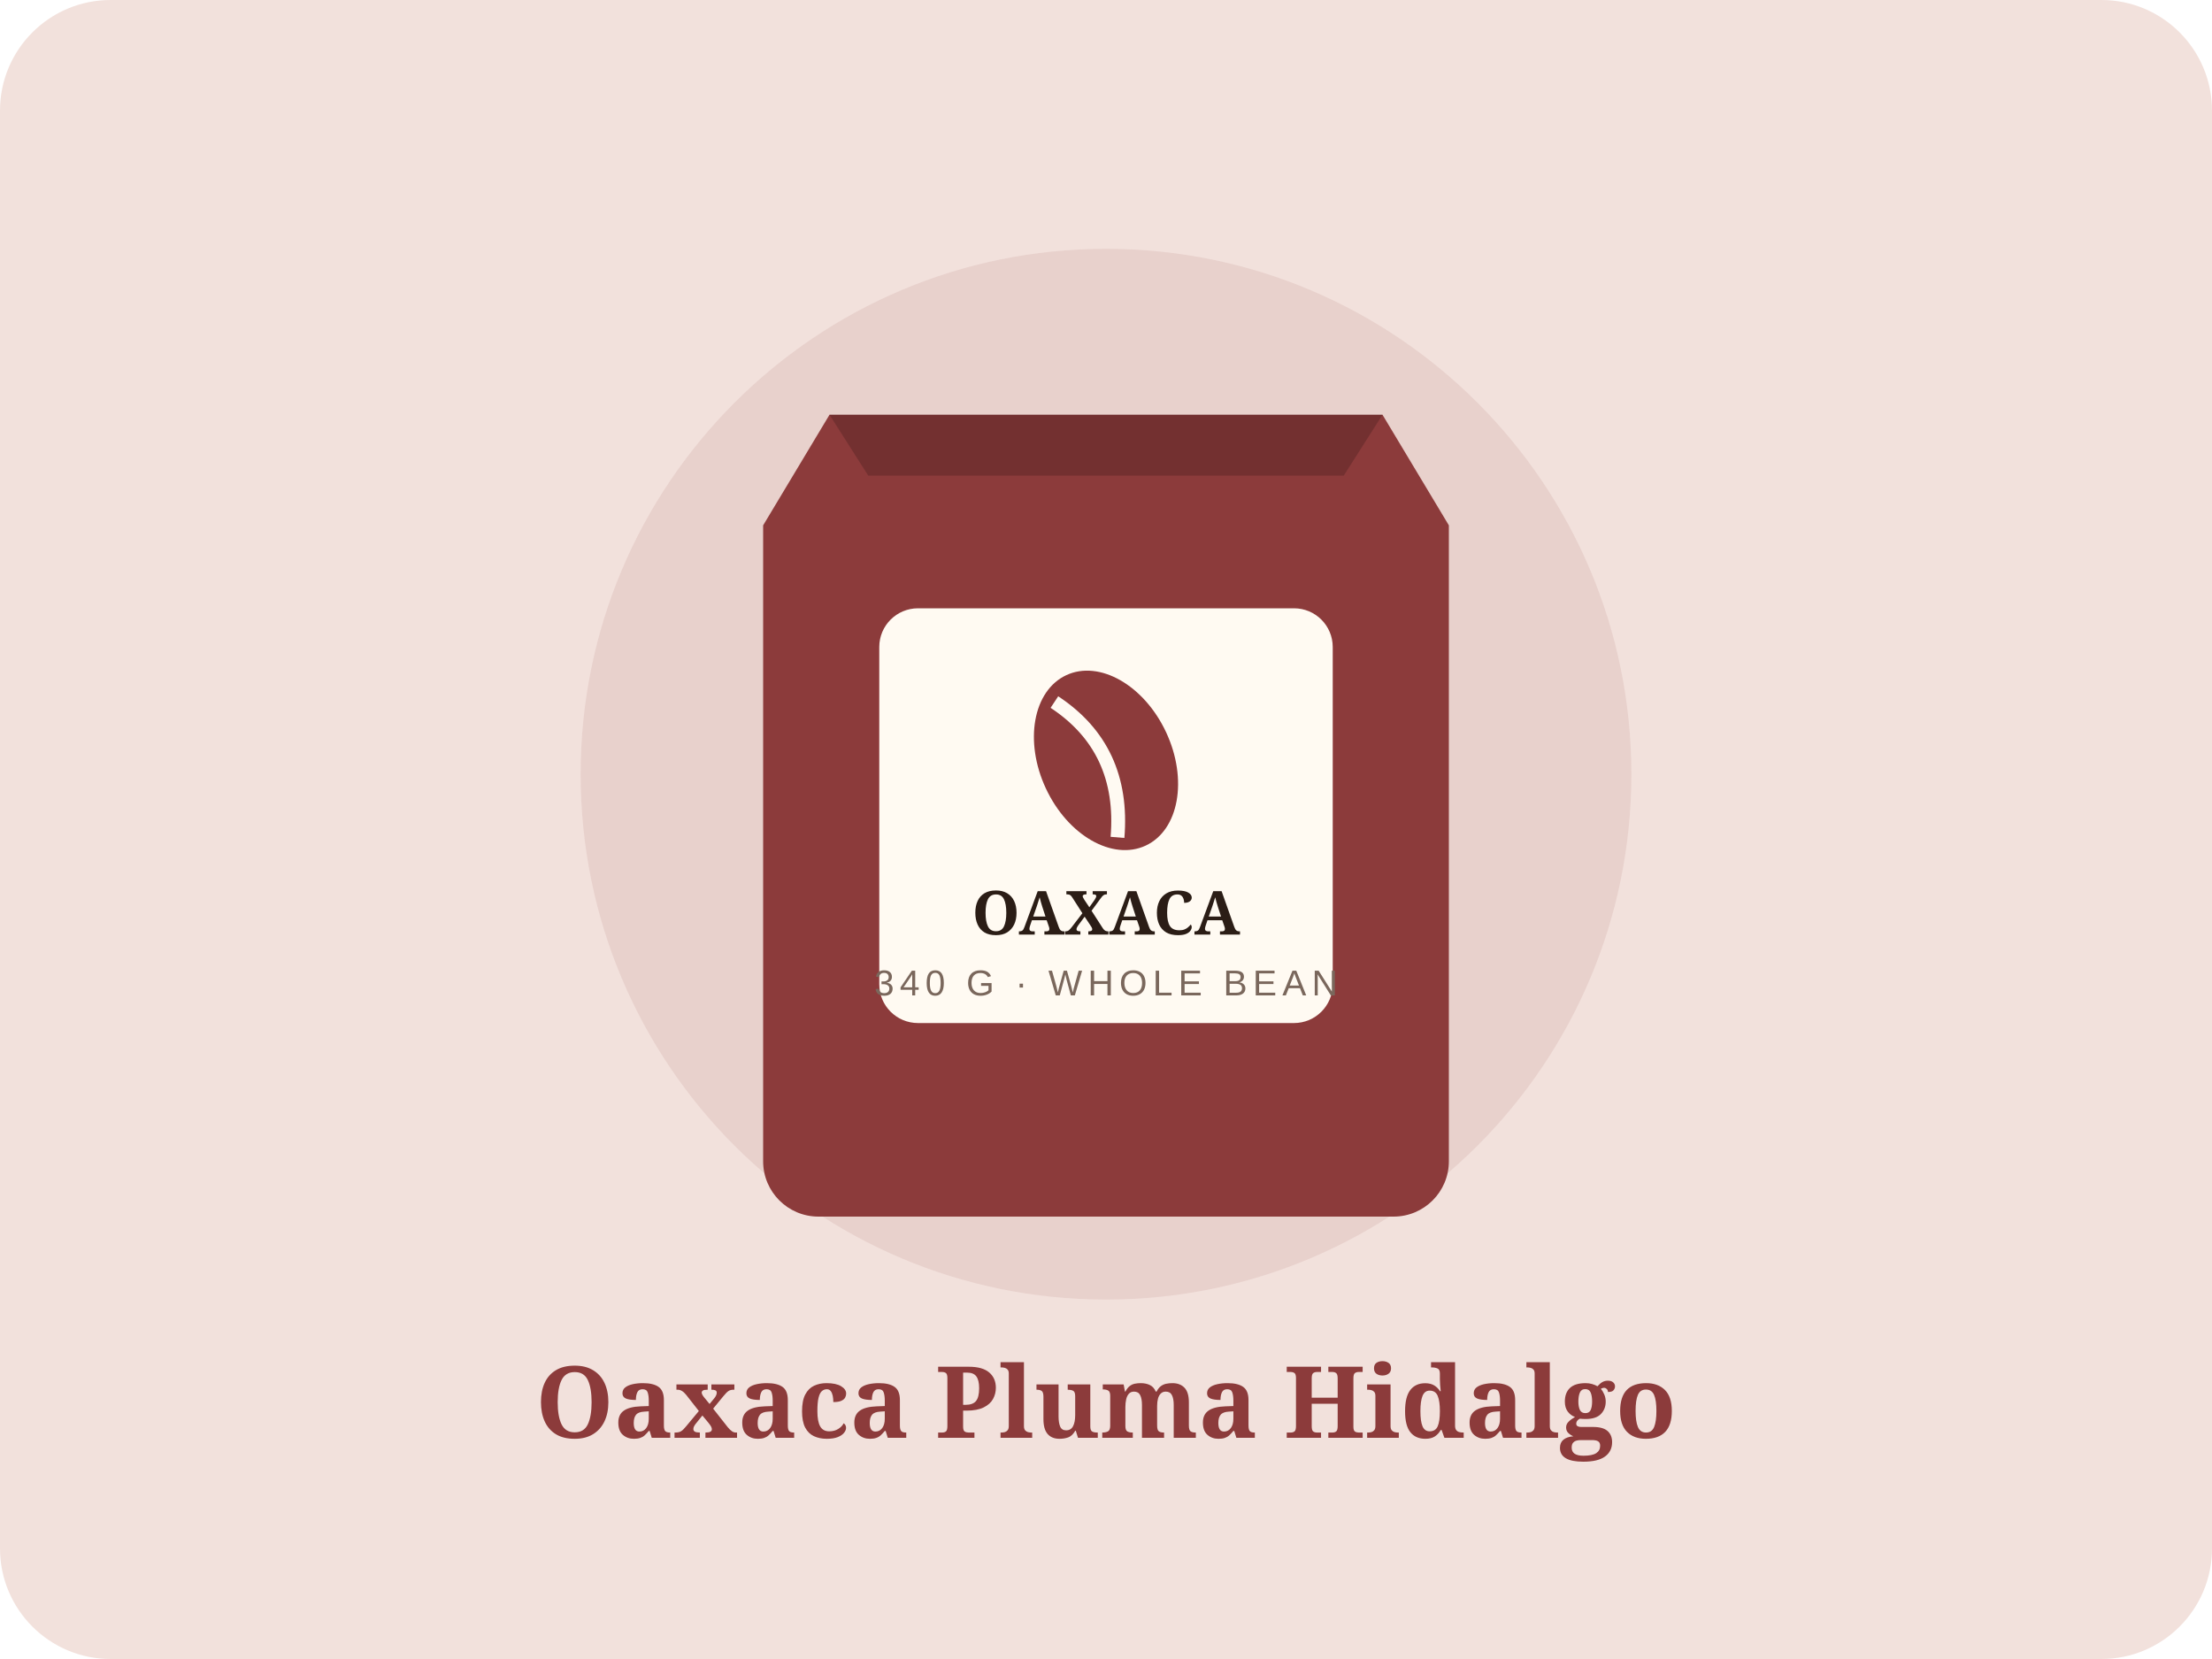
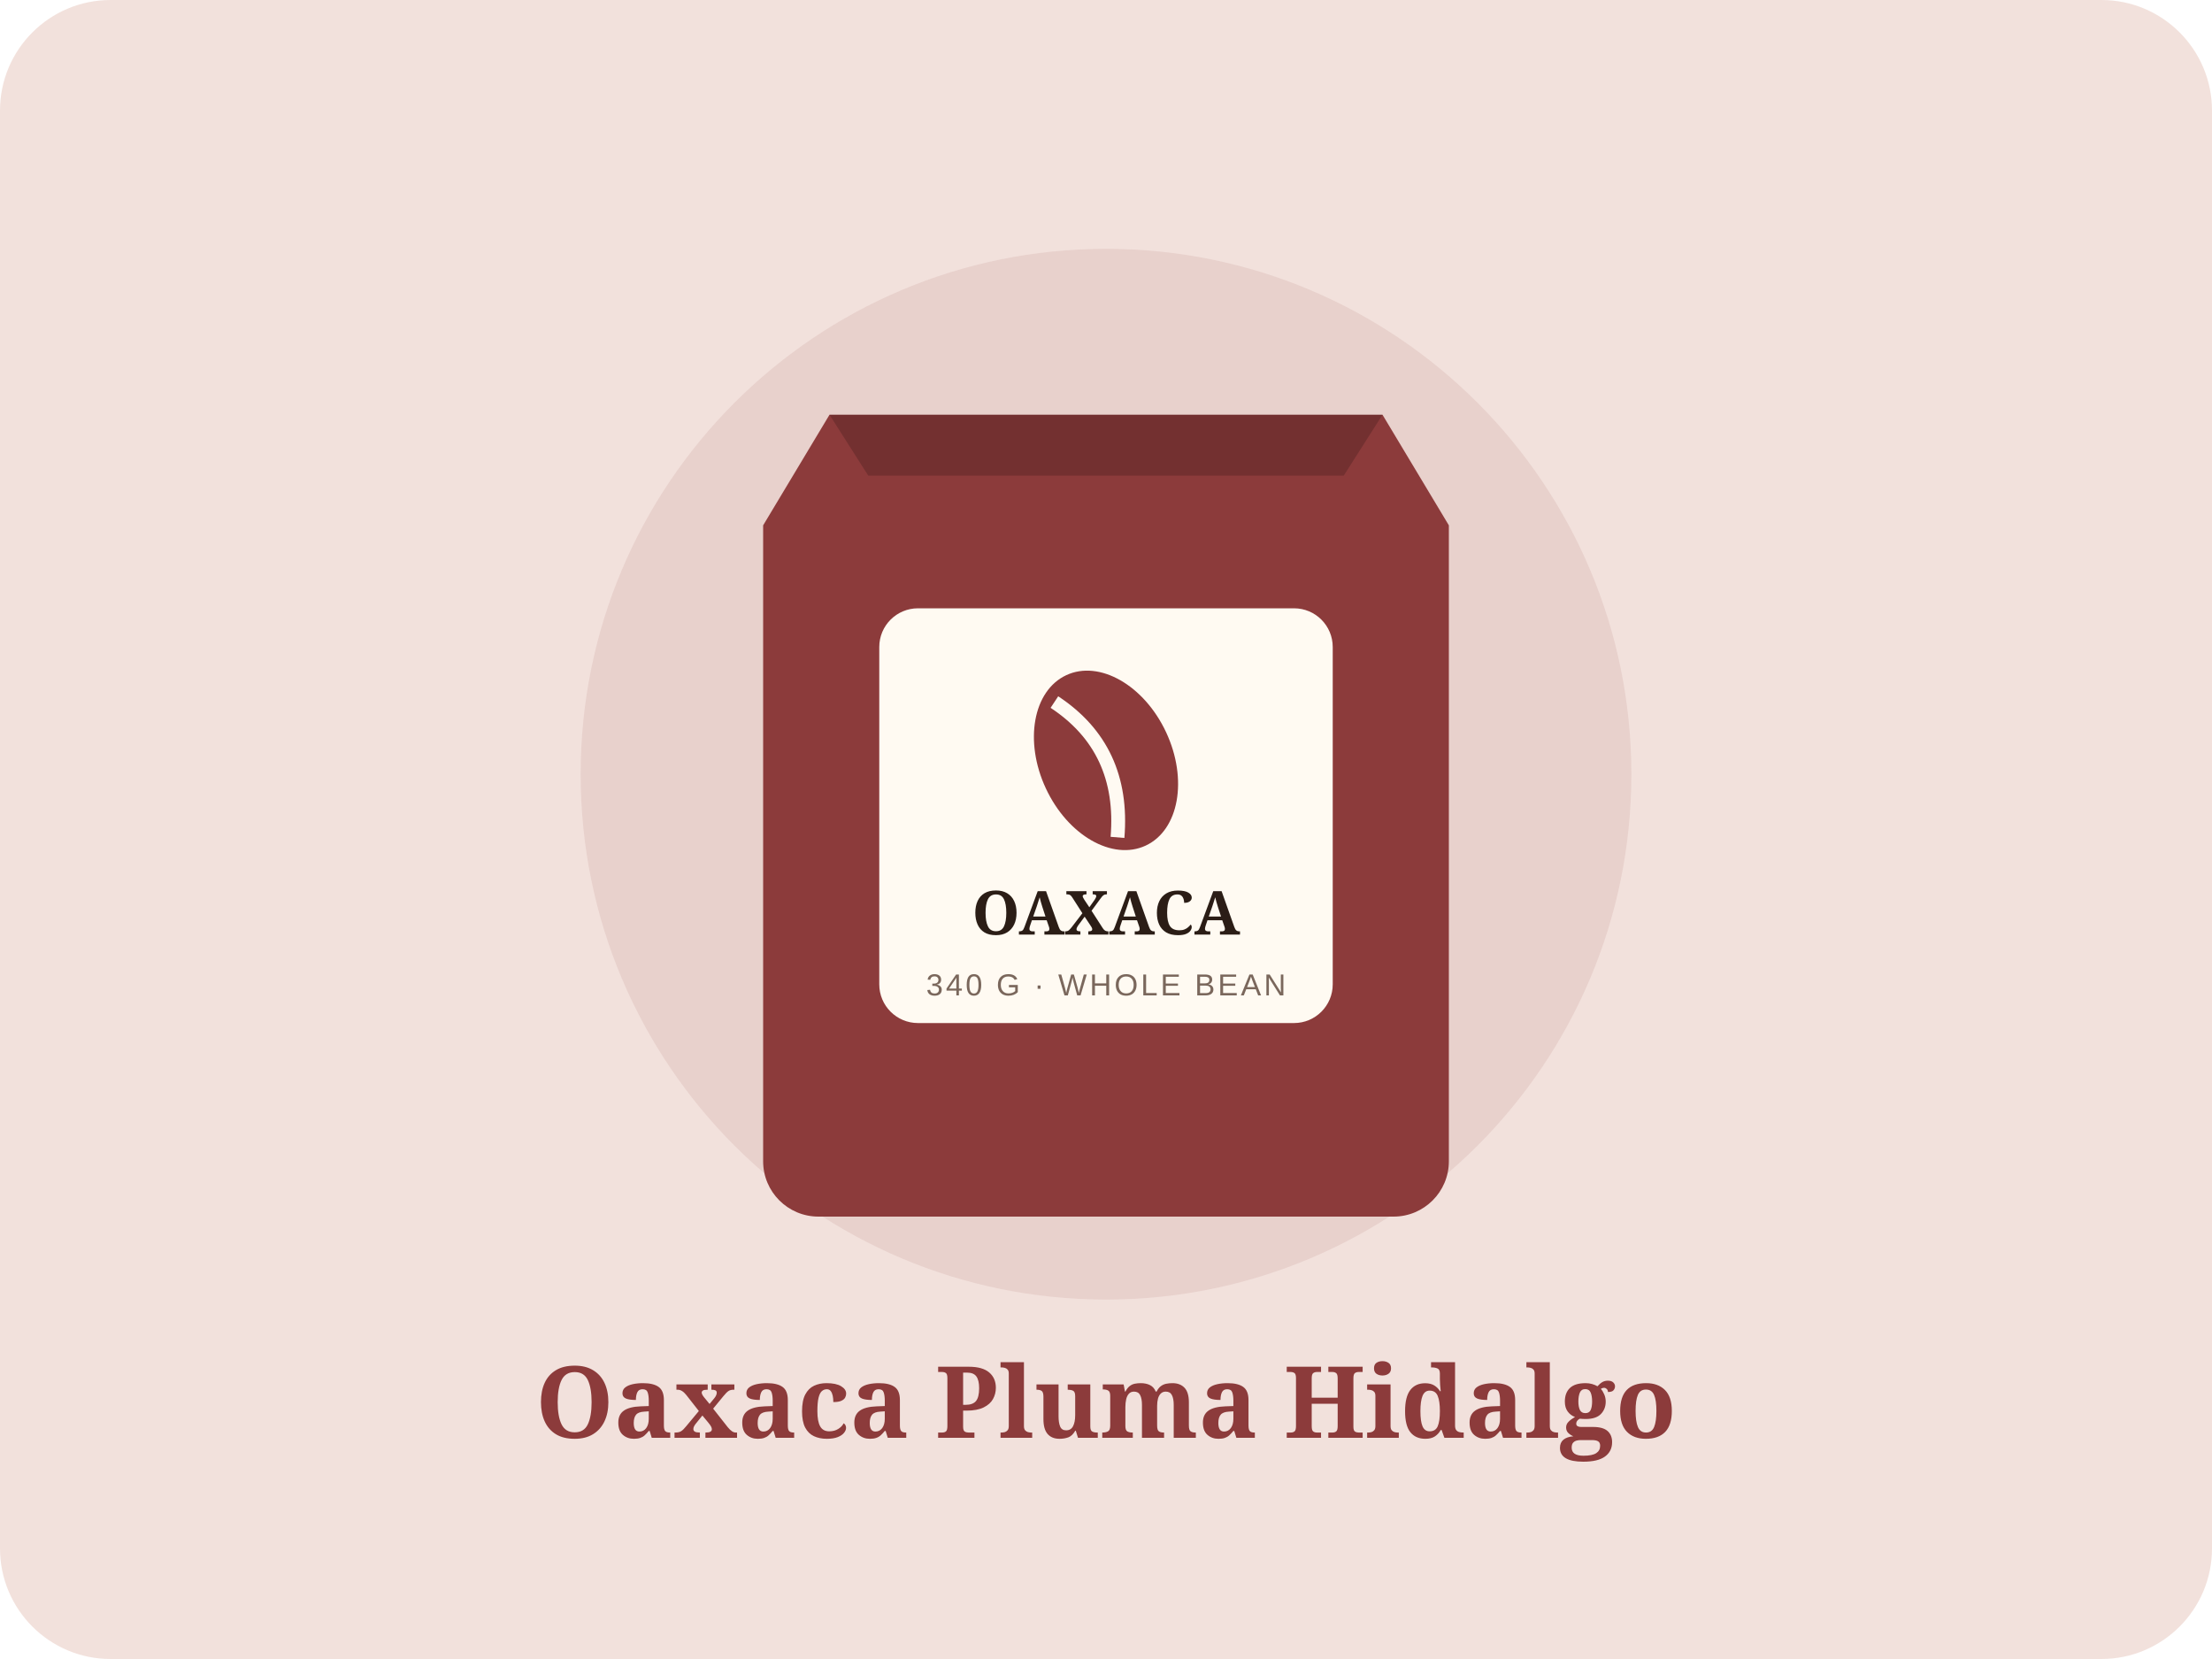
<svg xmlns="http://www.w3.org/2000/svg" width="800" height="600" viewBox="0 0 800 600">
  <rect width="800" height="600" rx="40" fill="#f2e1dc" />
  <circle cx="400" cy="280" r="190" fill="#8c3b3b" opacity=".10" />
  <path d="M300 150 h200 l24 40 v230 a20 20 0 0 1 -20 20 h-208 a20 20 0 0 1 -20 -20 v-230 z" fill="#8c3b3b" />
  <path d="M300 150 h200 l-14 22 h-172 z" fill="#000" opacity=".18" />
  <rect x="318" y="220" width="164" height="150" rx="14" fill="#fffaf2" />
  <ellipse cx="400" cy="275" rx="24" ry="34" fill="#8c3b3b" transform="rotate(-25 400 275)" />
  <path d="M392 248 q16 26 0 54" stroke="#fffaf2" stroke-width="5" fill="none" transform="rotate(-25 400 275)" />
  <text x="400" y="338" text-anchor="middle" font-family="Georgia, serif" font-size="22" font-weight="700" fill="#2b1d16">OAXACA</text>
-   <text x="400" y="360" text-anchor="middle" font-family="Arial, sans-serif" font-size="13" letter-spacing="2" fill="#7a675c">340 G · WHOLE BEAN</text>
+   <text x="400" y="360" text-anchor="middle" font-family="Arial, sans-serif" font-size="11" letter-spacing="1" fill="#7a675c">340 G · WHOLE BEAN</text>
  <text x="400" y="520" text-anchor="middle" font-family="Georgia, serif" font-size="36" font-weight="700" fill="#8c3b3b">Oaxaca Pluma Hidalgo</text>
</svg>
